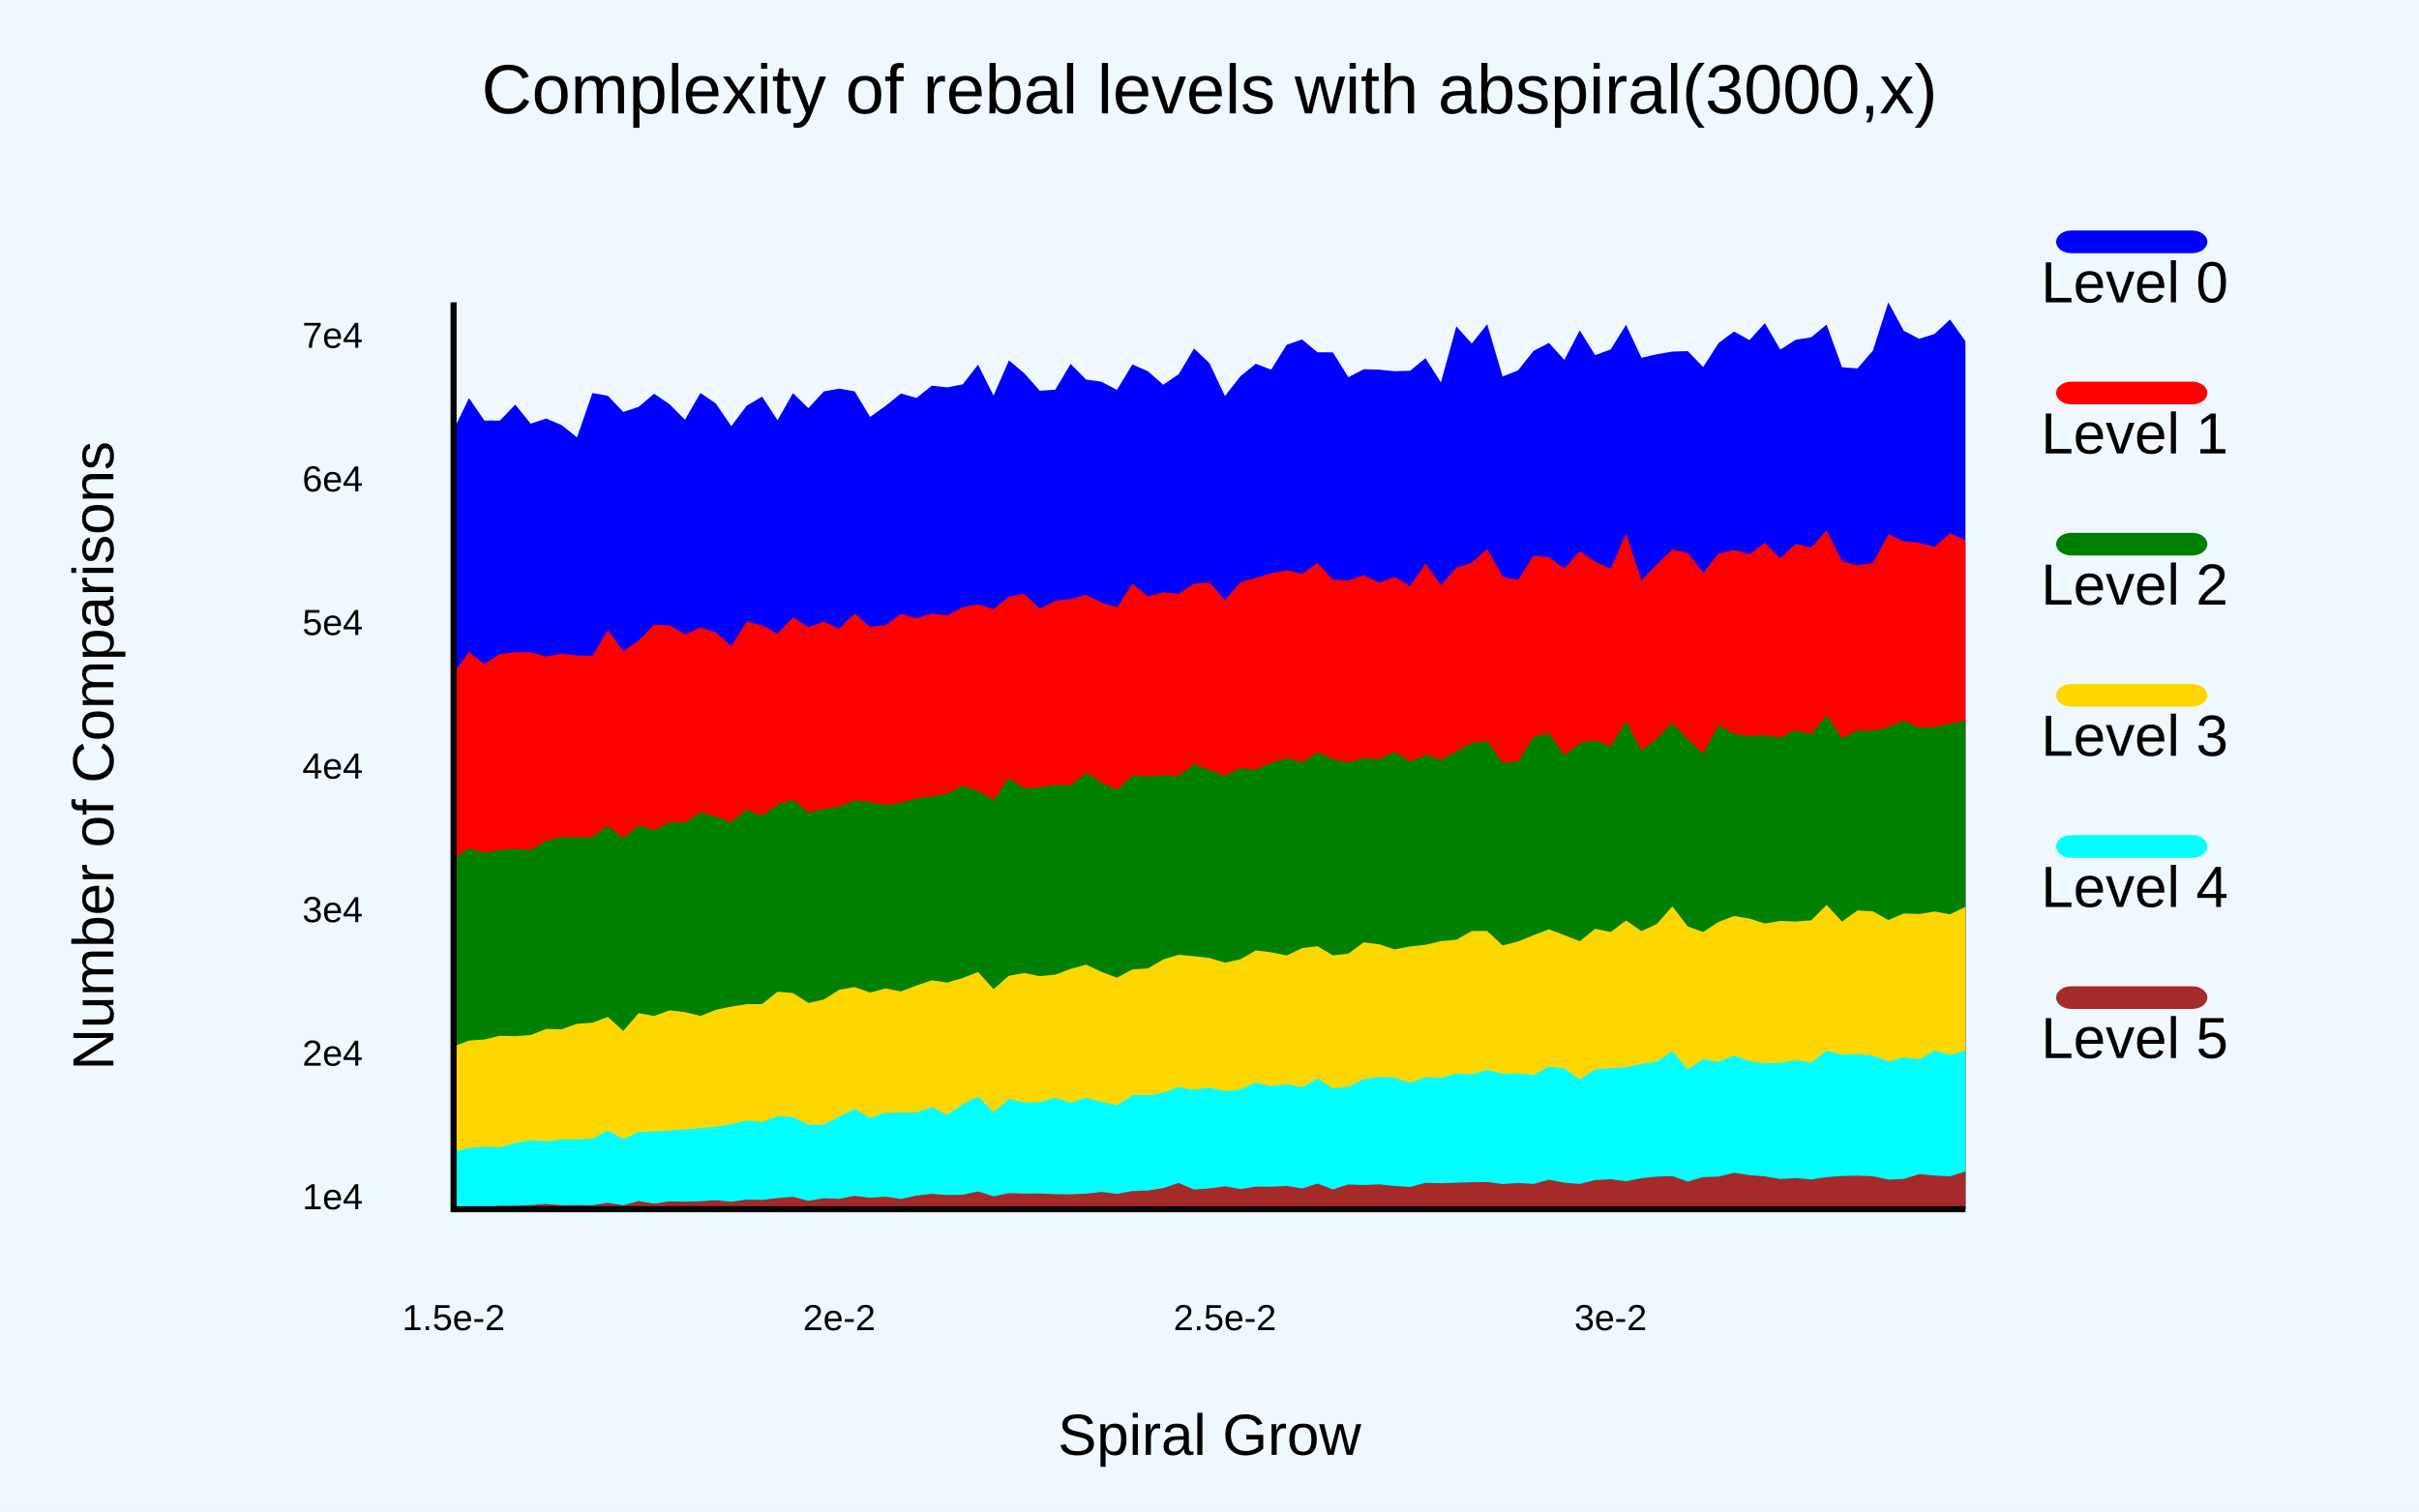
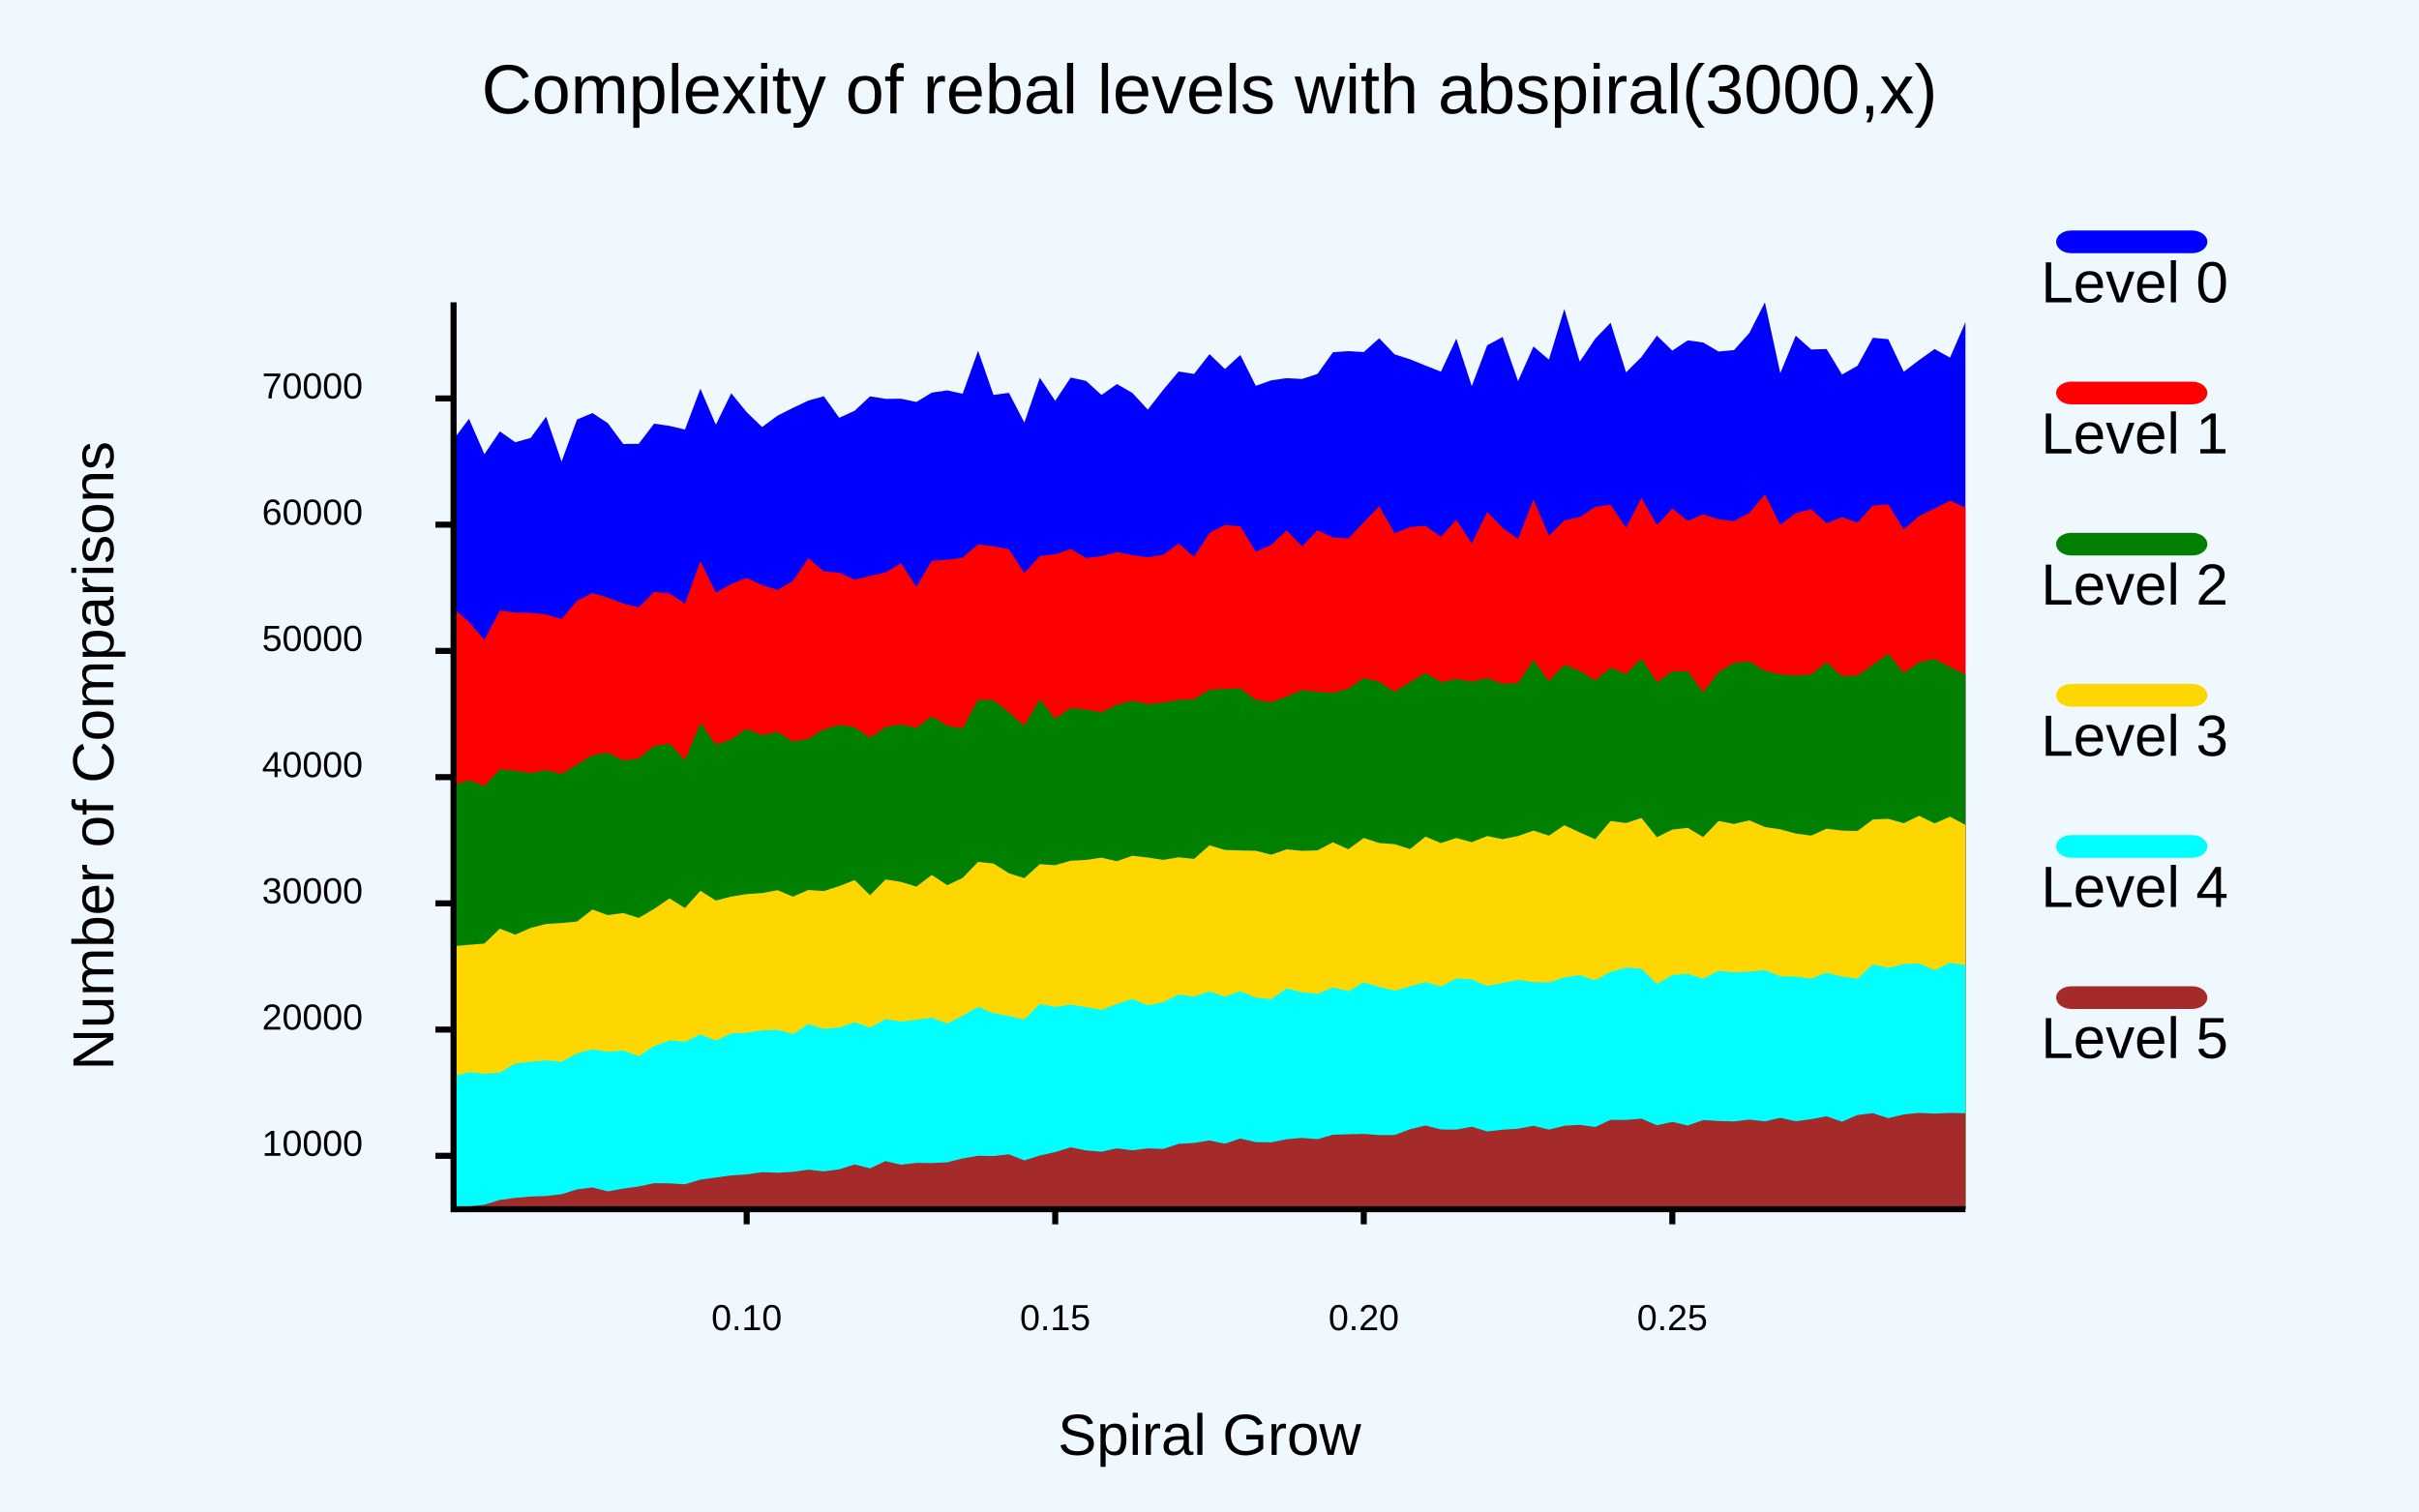
<svg xmlns="http://www.w3.org/2000/svg" class="poloto" height="500" viewBox="0 0 800 500" width="800">
  <rect class="poloto_background" fill="white" height="500" width="800" x="0" y="0" />
  <style>
.poloto {
font-family: "Arial";
stroke-width:2;
}
.poloto_text{fill: var(--poloto_fg_color,black);  }
.poloto_axis_lines{stroke: var(--poloto_fg_color,black);stoke-width:3;fill:none}
.poloto_background{fill: var(--poloto_bg_color,aliceblue); }
.poloto0stroke{stroke:  var(--poloto_color0,blue); }
.poloto1stroke{stroke:  var(--poloto_color1,red); }
.poloto2stroke{stroke:  var(--poloto_color2,green); }
.poloto3stroke{stroke:  var(--poloto_color3,gold); }
.poloto4stroke{stroke:  var(--poloto_color4,aqua); }
.poloto5stroke{stroke:  var(--poloto_color5,brown); }
.poloto6stroke{stroke:  var(--poloto_color6,lime); }
.poloto7stroke{stroke:  var(--poloto_color7,chocolate); }
.poloto0fill{fill:var(--poloto_color0,blue);}
.poloto1fill{fill:var(--poloto_color1,red);}
.poloto2fill{fill:var(--poloto_color2,green);}
.poloto3fill{fill:var(--poloto_color3,gold);}
.poloto4fill{fill:var(--poloto_color4,aqua);}
.poloto5fill{fill:var(--poloto_color5,brown);}
.poloto6fill{fill:var(--poloto_color6,lime);}
.poloto7fill{fill:var(--poloto_color7,chocolate);}
</style>
-   <text alignment-baseline="start" class="poloto_text" text-anchor="middle" x="150" y="440">
- 1.5e-2
+   <line class="poloto_axis_lines" stroke="black" x1="246.939" x2="246.939" y1="400" y2="405" />
+   <text alignment-baseline="start" class="poloto_text" text-anchor="middle" x="246.939" y="440">
+ 0.10
</text>
-   <text alignment-baseline="start" class="poloto_text" text-anchor="middle" x="277.551" y="440">
- 2e-2
+   <line class="poloto_axis_lines" stroke="black" x1="348.98" x2="348.98" y1="400" y2="405" />
+   <text alignment-baseline="start" class="poloto_text" text-anchor="middle" x="348.98" y="440">
+ 0.15
</text>
-   <text alignment-baseline="start" class="poloto_text" text-anchor="middle" x="405.102" y="440">
- 2.5e-2
+   <line class="poloto_axis_lines" stroke="black" x1="451.02" x2="451.02" y1="400" y2="405" />
+   <text alignment-baseline="start" class="poloto_text" text-anchor="middle" x="451.02" y="440">
+ 0.20
</text>
-   <text alignment-baseline="start" class="poloto_text" text-anchor="middle" x="532.653" y="440">
- 3e-2
+   <line class="poloto_axis_lines" stroke="black" x1="553.061" x2="553.061" y1="400" y2="405" />
+   <text alignment-baseline="start" class="poloto_text" text-anchor="middle" x="553.061" y="440">
+ 0.25
</text>
-   <text alignment-baseline="middle" class="poloto_text" text-anchor="end" x="120" y="400">
- 1e4
+   <line class="poloto_axis_lines" stroke="black" x1="150" x2="144" y1="382.334" y2="382.334" />
+   <text alignment-baseline="middle" class="poloto_text" text-anchor="end" x="120" y="382.334">
+ 10000
</text>
-   <text alignment-baseline="middle" class="poloto_text" text-anchor="end" x="120" y="352.51">
- 2e4
+   <line class="poloto_axis_lines" stroke="black" x1="150" x2="144" y1="340.579" y2="340.579" />
+   <text alignment-baseline="middle" class="poloto_text" text-anchor="end" x="120" y="340.579">
+ 20000
</text>
-   <text alignment-baseline="middle" class="poloto_text" text-anchor="end" x="120" y="305.02">
- 3e4
+   <line class="poloto_axis_lines" stroke="black" x1="150" x2="144" y1="298.824" y2="298.824" />
+   <text alignment-baseline="middle" class="poloto_text" text-anchor="end" x="120" y="298.824">
+ 30000
</text>
-   <text alignment-baseline="middle" class="poloto_text" text-anchor="end" x="120" y="257.53">
- 4e4
+   <line class="poloto_axis_lines" stroke="black" x1="150" x2="144" y1="257.069" y2="257.069" />
+   <text alignment-baseline="middle" class="poloto_text" text-anchor="end" x="120" y="257.069">
+ 40000
</text>
-   <text alignment-baseline="middle" class="poloto_text" text-anchor="end" x="120" y="210.039">
- 5e4
+   <line class="poloto_axis_lines" stroke="black" x1="150" x2="144" y1="215.314" y2="215.314" />
+   <text alignment-baseline="middle" class="poloto_text" text-anchor="end" x="120" y="215.314">
+ 50000
</text>
-   <text alignment-baseline="middle" class="poloto_text" text-anchor="end" x="120" y="162.549">
- 6e4
+   <line class="poloto_axis_lines" stroke="black" x1="150" x2="144" y1="173.559" y2="173.559" />
+   <text alignment-baseline="middle" class="poloto_text" text-anchor="end" x="120" y="173.559">
+ 60000
</text>
-   <text alignment-baseline="middle" class="poloto_text" text-anchor="end" x="120" y="115.059">
- 7e4
+   <line class="poloto_axis_lines" stroke="black" x1="150" x2="144" y1="131.805" y2="131.805" />
+   <text alignment-baseline="middle" class="poloto_text" text-anchor="end" x="120" y="131.805">
+ 70000
</text>
  <text alignment-baseline="middle" class="poloto_text" font-size="large" text-anchor="start" x="675" y="100">
Level 0
</text>
  <rect class="poloto0fill" height="7.5" rx="5" ry="5" width="50" x="680" y="76.25" />
-   <path class="poloto0fill" d="M150,400 L150,142.219 L155.102,131.676 L160.204,139.122 L165.306,139.127 L170.408,133.841 L175.51,140.139 L180.612,138.453 L185.714,140.59 L190.816,144.669 L195.918,130.014 L201.02,130.897 L206.122,136.263 L211.224,134.573 L216.327,130.223 L221.429,133.718 L226.531,138.847 L231.633,129.976 L236.735,133.466 L241.837,140.965 L246.939,134.221 L252.041,131.177 L257.143,139.013 L262.245,130.047 L267.347,135.024 L272.449,129.477 L277.551,128.556 L282.653,129.453 L287.755,137.921 L292.857,134.274 L297.959,130.142 L303.061,131.652 L308.163,127.592 L313.265,128.138 L318.367,127.145 L323.469,120.625 L328.571,130.864 L333.673,119.215 L338.776,123.498 L343.877,129.259 L348.98,128.907 L354.082,120.373 L359.184,125.545 L364.286,126.286 L369.388,128.969 L374.49,120.558 L379.592,122.776 L384.694,127.264 L389.796,123.793 L394.898,115.273 L400,120.145 L405.102,130.997 L410.204,124.476 L415.306,120.34 L420.408,122.278 L425.51,114.062 L430.612,112.281 L435.714,116.536 L440.816,116.56 L445.918,124.78 L451.02,122.121 L456.122,122.287 L461.224,122.8 L466.327,122.639 L471.429,118.488 L476.531,126.49 L481.633,107.964 L486.735,113.63 L491.837,107.261 L496.939,124.533 L502.041,122.515 L507.143,116.099 L512.245,113.425 L517.347,119.039 L522.449,109.28 L527.551,117.481 L532.653,115.605 L537.755,107.432 L542.857,118.336 L547.959,117.177 L553.061,116.308 L558.163,116.142 L563.265,121.409 L568.367,113.459 L573.469,109.655 L578.571,112.504 L583.673,106.891 L588.775,115.624 L593.878,112.395 L598.98,111.578 L604.082,107.351 L609.184,121.48 L614.286,121.869 L619.388,115.985 L624.49,100 L629.592,109.394 L634.694,112.072 L639.796,110.462 L644.898,105.68 L650,112.851 L650,400 z" />
+   <path class="poloto0fill" d="M150,400 L150,145.35 L155.102,138.536 L160.204,150.248 L165.306,142.707 L170.408,146.294 L175.51,144.857 L180.612,137.842 L185.714,152.686 L190.816,138.794 L195.918,136.627 L201.02,139.98 L206.122,146.857 L211.224,146.811 L216.327,140.131 L221.429,140.882 L226.531,142.089 L231.633,128.56 L236.735,140.494 L241.837,130.084 L246.939,136.331 L252.041,141.25 L257.143,137.5 L262.245,134.92 L267.347,132.506 L272.449,131.078 L277.551,138.197 L282.653,135.863 L287.755,131.107 L292.857,131.947 L297.959,131.892 L303.061,132.961 L308.163,129.871 L313.265,129.137 L318.367,130.26 L323.469,116.017 L328.571,130.64 L333.673,129.955 L338.776,139.776 L343.878,124.965 L348.98,132.59 L354.082,124.89 L359.184,126.001 L364.286,130.656 L369.388,127.045 L374.49,129.972 L379.592,135.512 L384.694,128.949 L389.796,122.89 L394.898,123.696 L400,117.145 L405.102,122.067 L410.204,117.412 L415.306,127.625 L420.408,125.821 L425.51,125.095 L430.612,125.354 L435.714,123.704 L440.816,116.506 L445.918,116.155 L451.02,116.451 L456.122,111.892 L461.224,117.224 L466.327,118.856 L471.429,120.923 L476.531,122.948 L481.633,112.013 L486.735,127.746 L491.837,114.226 L496.939,111.47 L502.041,126.063 L507.143,114.606 L512.245,118.965 L517.347,102.209 L522.449,119.641 L527.551,112.055 L532.653,106.756 L537.755,123.178 L542.857,118.076 L547.959,111.027 L553.061,115.975 L558.163,112.602 L563.265,113.291 L568.367,116.293 L573.469,115.813 L578.571,110.096 L583.673,100 L588.775,123.429 L593.878,111.048 L598.98,115.604 L604.082,115.453 L609.184,123.892 L614.286,121.011 L619.388,111.733 L624.49,112.197 L629.592,122.965 L634.694,119.099 L639.796,115.462 L644.898,118.297 L650,106.564 L650,400 z" />
  <text alignment-baseline="middle" class="poloto_text" font-size="large" text-anchor="start" x="675" y="150">
Level 1
</text>
  <rect class="poloto1fill" height="7.5" rx="5" ry="5" width="50" x="680" y="126.25" />
-   <path class="poloto1fill" d="M150,400 L150,222.482 L155.102,215.662 L160.204,219.604 L165.306,216.36 L170.408,215.729 L175.51,215.743 L180.612,217.168 L185.714,216.218 L190.816,216.816 L195.918,216.906 L201.02,208.377 L206.122,215.325 L211.224,211.882 L216.327,206.601 L221.429,206.848 L226.531,209.788 L231.633,207.584 L236.735,209.147 L241.837,213.739 L246.939,205.58 L252.041,206.843 L257.143,209.645 L262.245,204.179 L267.347,207.446 L272.449,205.604 L277.551,207.94 L282.653,202.902 L287.755,207.337 L292.857,206.796 L297.959,203.044 L303.061,204.474 L308.163,202.959 L313.265,203.576 L318.367,200.826 L323.469,199.886 L328.571,201.501 L333.673,197.35 L338.776,196.457 L343.877,201.315 L348.98,198.727 L354.082,198.124 L359.184,196.813 L364.286,199.278 L369.388,200.902 L374.49,193.028 L379.592,197.284 L384.694,195.921 L389.796,196.419 L394.898,193.024 L400,192.644 L405.102,198.518 L410.204,192.606 L415.306,191.119 L420.408,189.604 L425.51,188.621 L430.612,189.813 L435.714,186.223 L440.816,191.708 L445.918,192.003 L451.02,190.246 L456.122,192.748 L461.224,190.834 L466.327,193.902 L471.429,186.389 L476.531,193.57 L481.633,187.738 L486.735,186.171 L491.837,181.531 L496.939,190.659 L502.041,191.893 L507.143,183.782 L512.245,184.352 L517.347,188.013 L522.449,182.31 L527.551,185.805 L532.653,188.089 L537.755,176.526 L542.857,191.912 L547.959,186.679 L553.061,181.764 L558.163,182.866 L563.265,189.471 L568.367,183.113 L573.469,181.901 L578.571,183.336 L583.673,179.513 L588.775,184.684 L593.878,179.902 L598.98,181.094 L604.082,175.462 L609.184,185.554 L614.286,187.002 L619.388,186.204 L624.49,176.735 L629.592,179.019 L634.694,179.541 L639.796,180.871 L644.898,176.364 L650,178.705 L650,400 z" />
+   <path class="poloto1fill" d="M150,400 L150,201.326 L155.102,205.719 L160.204,211.677 L165.306,201.982 L170.408,202.629 L175.51,202.683 L180.612,203.297 L185.714,204.796 L190.816,198.742 L195.918,196.174 L201.02,197.698 L206.122,199.644 L211.224,200.901 L216.327,195.79 L221.429,196.299 L226.531,199.681 L231.633,185.643 L236.735,195.999 L241.837,193.197 L246.939,191.18 L252.041,193.556 L257.143,195.134 L262.245,192.14 L267.347,184.599 L272.449,189.034 L277.551,189.447 L282.653,191.773 L287.755,190.524 L292.857,189.359 L297.959,186.324 L303.061,194.074 L308.163,185.48 L313.265,185.18 L318.367,184.462 L323.469,180.057 L328.571,180.704 L333.673,181.689 L338.776,189.539 L343.878,183.927 L348.98,183.351 L354.082,181.593 L359.184,184.57 L364.286,183.981 L369.388,182.616 L374.49,183.622 L379.592,184.382 L384.694,183.51 L389.796,179.802 L394.898,184.174 L400,176.278 L405.102,173.639 L410.204,174.111 L415.306,182.528 L420.408,180.265 L425.51,175.459 L430.612,180.766 L435.714,175.409 L440.816,177.768 L445.918,178.136 L451.02,172.783 L456.122,167.472 L461.224,176.436 L466.327,174.353 L471.429,173.919 L476.531,177.568 L481.633,171.91 L486.735,179.785 L491.837,169.355 L496.939,174.608 L502.041,178.299 L507.143,165.192 L512.245,177.226 L517.347,172.161 L522.449,171.042 L527.551,167.685 L532.653,166.958 L537.755,174.578 L542.857,164.691 L547.959,173.685 L553.061,168.215 L558.163,172.298 L563.265,170.161 L568.367,171.768 L573.469,172.399 L578.571,169.66 L583.673,163.522 L588.775,173.647 L593.878,169.776 L598.98,168.445 L604.082,173.092 L609.184,171.083 L614.286,172.887 L619.388,167.259 L624.49,166.87 L629.592,175.146 L634.694,170.703 L639.796,168.207 L644.898,165.609 L650,167.852 L650,400 z" />
  <text alignment-baseline="middle" class="poloto_text" font-size="large" text-anchor="start" x="675" y="200">
Level 2
</text>
  <rect class="poloto2fill" height="7.5" rx="5" ry="5" width="50" x="680" y="176.25" />
-   <path class="poloto2fill" d="M150,400 L150,284.096 L155.102,280.619 L160.204,282.063 L165.306,281.18 L170.408,280.766 L175.51,281.137 L180.612,278.131 L185.714,276.849 L190.816,276.972 L195.918,276.958 L201.02,273.092 L206.122,277.323 L211.224,273.092 L216.327,274.602 L221.429,271.99 L226.531,272.052 L231.633,268.761 L236.735,270.152 L241.837,272.033 L246.939,267.816 L252.041,269.844 L257.143,266.182 L262.245,264.539 L267.347,268.742 L272.449,267.517 L277.551,266.866 L282.653,264.786 L287.755,265.266 L292.857,266.396 L297.959,265.589 L303.061,264.05 L308.163,263.499 L313.265,262.426 L318.367,259.89 L323.469,261.68 L328.571,264.648 L333.673,257.435 L338.776,260.797 L343.877,260.379 L348.98,259.695 L354.082,259.781 L359.184,255.639 L364.286,258.845 L369.388,261.239 L374.49,256.561 L379.592,256.784 L384.694,256.418 L389.796,256.68 L394.898,252.757 L400,254.713 L405.102,256.646 L410.204,254.082 L415.306,254.628 L420.408,252.258 L425.51,250.762 L430.612,252.201 L435.714,248.834 L440.816,251.18 L445.918,252.272 L451.02,250.719 L456.122,251.199 L461.224,248.682 L466.327,251.954 L471.429,249.708 L476.531,251.394 L481.633,248.597 L486.735,245.719 L491.837,245.154 L496.939,252.291 L502.041,251.869 L507.143,243.757 L512.245,242.594 L517.347,249.808 L522.449,245.875 L527.551,244.93 L532.653,246.958 L537.755,238.505 L542.857,248.335 L547.959,244.313 L553.061,239.16 L558.163,244.55 L563.265,249.323 L568.367,239.911 L573.469,242.774 L578.571,243.525 L583.673,243.164 L588.775,243.952 L593.878,241.511 L598.98,242.95 L604.082,236.544 L609.184,244.156 L614.286,241.573 L619.388,241.768 L624.49,240.533 L629.592,238.429 L634.694,240.637 L639.796,240.519 L644.898,239.393 L650,238.481 L650,400 z" />
+   <path class="poloto2fill" d="M150,400 L150,259.637 L155.102,258.13 L160.204,260.013 L165.306,254.493 L170.408,254.973 L175.51,255.741 L180.612,254.764 L185.714,256.025 L190.816,252.948 L195.918,249.791 L201.02,249.027 L206.122,251.524 L211.224,250.869 L216.327,246.764 L221.429,245.966 L226.531,251.491 L231.633,239.144 L236.735,246.313 L241.837,244.601 L246.939,241.073 L252.041,243.207 L257.143,242.083 L262.245,245.311 L267.347,244.384 L272.449,241.257 L277.551,239.816 L282.653,240.572 L287.755,244.067 L292.857,240.442 L297.959,239.628 L303.061,240.772 L308.163,236.943 L313.265,240.121 L318.367,240.927 L323.469,231.415 L328.571,231.632 L333.673,235.615 L338.776,240.146 L343.878,231.29 L348.98,237.778 L354.082,234.175 L359.184,234.768 L364.286,235.649 L369.388,233.102 L374.49,231.795 L379.592,232.956 L384.694,232.384 L389.796,231.507 L394.898,231.302 L400,228.166 L405.102,227.895 L410.204,227.711 L415.306,231.519 L420.408,232.296 L425.51,230.388 L430.612,228.296 L435.714,228.843 L440.816,229.194 L445.918,227.745 L451.02,224.304 L456.122,225.473 L461.224,228.86 L466.327,225.644 L471.429,222.621 L476.531,225.649 L481.633,224.605 L486.735,225.49 L491.837,224.292 L496.939,226.229 L502.041,225.899 L507.143,218.283 L512.245,225.423 L517.347,219.886 L522.449,221.899 L527.551,225.122 L532.653,220.876 L537.755,222.98 L542.857,217.795 L547.959,225.678 L553.061,222.095 L558.163,222.091 L563.265,229.027 L568.367,222.304 L573.469,219.289 L578.571,218.801 L583.673,221.928 L588.775,223.056 L593.878,223.498 L598.98,223.064 L604.082,219.097 L609.184,223.665 L614.286,223.477 L619.388,219.924 L624.49,216.27 L629.592,222.646 L634.694,219.106 L639.796,218.028 L644.898,220.621 L650,223.152 L650,400 z" />
  <text alignment-baseline="middle" class="poloto_text" font-size="large" text-anchor="start" x="675" y="250">
Level 3
</text>
  <rect class="poloto3fill" height="7.5" rx="5" ry="5" width="50" x="680" y="226.25" />
-   <path class="poloto3fill" d="M150,400 L150,346.137 L155.102,344.213 L160.204,343.857 L165.306,342.646 L170.408,342.765 L175.51,342.39 L180.612,340.376 L185.714,340.485 L190.816,338.671 L195.918,338.301 L201.02,336.382 L206.122,341.012 L211.224,335.147 L216.327,336.078 L221.429,334.202 L226.531,334.806 L231.633,336.064 L236.735,334.036 L241.837,332.968 L246.939,332.16 L252.041,332.151 L257.143,328.043 L262.245,328.499 L267.347,331.771 L272.449,330.631 L277.551,327.426 L282.653,326.519 L287.755,328.337 L292.857,326.97 L297.959,327.948 L303.061,326.02 L308.163,324.258 L313.265,325.023 L318.367,323.522 L323.469,321.527 L328.571,327.202 L333.673,322.757 L338.776,321.883 L343.877,322.904 L348.98,322.43 L354.082,320.487 L359.184,319.096 L364.286,321.48 L369.388,323.422 L374.49,320.687 L379.592,320.359 L384.694,317.358 L389.796,315.843 L394.898,316.313 L400,316.897 L405.102,318.421 L410.204,317.334 L415.306,314.399 L420.408,315.026 L425.51,316.075 L430.612,313.644 L435.714,313.003 L440.816,316.042 L445.918,315.449 L451.02,311.716 L456.122,312.366 L461.224,314.048 L466.327,313.088 L471.429,312.542 L476.531,311.326 L481.633,310.866 L486.735,307.974 L491.837,307.964 L496.939,312.761 L502.041,311.431 L507.143,309.37 L512.245,307.394 L517.347,309.341 L522.449,311.341 L527.551,307.223 L532.653,308.311 L537.755,304.483 L542.857,308.012 L547.959,305.618 L553.061,299.801 L558.163,306.468 L563.265,308.301 L568.367,304.939 L573.469,303.011 L578.571,303.861 L583.673,305.495 L588.775,304.621 L593.878,304.844 L598.98,304.44 L604.082,299.34 L609.184,304.853 L614.286,301.178 L619.388,301.448 L624.49,304.341 L629.592,302.166 L634.694,302.351 L639.796,301.51 L644.898,302.455 L650,299.976 L650,400 z" />
+   <path class="poloto3fill" d="M150,400 L150,312.958 L155.102,312.532 L160.204,312.123 L165.306,307.2 L170.408,309.183 L175.51,306.954 L180.612,305.634 L185.714,305.329 L190.816,304.853 L195.918,300.874 L201.02,302.724 L206.122,302.022 L211.224,303.651 L216.327,300.657 L221.429,297.183 L226.531,300.377 L231.633,294.669 L236.735,297.893 L241.837,296.577 L246.939,295.763 L252.041,295.421 L257.143,294.477 L262.245,296.603 L267.347,294.402 L272.449,294.761 L277.551,293.108 L282.653,291.128 L287.755,296.139 L292.857,290.932 L297.959,291.721 L303.061,293.296 L308.163,289.429 L313.265,292.824 L318.367,290.41 L323.469,285.112 L328.571,285.654 L333.673,288.89 L338.776,290.485 L343.878,285.855 L348.98,286.197 L354.082,284.723 L359.184,284.464 L364.286,283.713 L369.388,284.886 L374.49,283.082 L379.592,283.671 L384.694,284.444 L389.796,283.596 L394.898,284.118 L400,279.633 L405.102,281.162 L410.204,281.329 L415.306,281.421 L420.408,282.74 L425.51,280.953 L430.612,281.446 L435.714,281.304 L440.816,278.619 L445.918,280.924 L451.02,277.191 L456.122,278.865 L461.224,279.233 L466.327,280.886 L471.429,276.748 L476.531,278.886 L481.633,277.199 L486.735,278.602 L491.837,276.552 L496.939,277.612 L502.041,276.556 L507.143,274.748 L512.245,276.422 L517.347,272.982 L522.449,275.358 L527.551,277.625 L532.653,271.596 L537.755,272.247 L542.857,270.577 L547.959,276.949 L553.061,274.422 L558.163,273.855 L563.265,276.894 L568.367,271.575 L573.469,272.556 L578.571,271.366 L583.673,273.579 L588.775,274.322 L593.878,275.733 L598.98,276.414 L604.082,274.134 L609.184,274.748 L614.286,274.898 L619.388,271.086 L624.49,270.857 L629.592,272.305 L634.694,269.859 L639.796,272.372 L644.898,270.176 L650,272.84 L650,400 z" />
  <text alignment-baseline="middle" class="poloto_text" font-size="large" text-anchor="start" x="675" y="300">
Level 4
</text>
  <rect class="poloto4fill" height="7.5" rx="5" ry="5" width="50" x="680" y="276.25" />
-   <path class="poloto4fill" d="M150,400 L150,380.824 L155.102,379.812 L160.204,379.261 L165.306,379.536 L170.408,378.088 L175.51,377.143 L180.612,377.589 L185.714,376.891 L190.816,376.91 L195.918,376.659 L201.02,373.914 L206.122,376.773 L211.224,374.436 L216.327,374.246 L221.429,373.928 L226.531,373.619 L231.633,373.192 L236.735,372.707 L241.837,371.867 L246.939,370.646 L252.041,371.145 L257.143,369.207 L262.245,369.478 L267.347,372.062 L272.449,371.99 L277.551,369.326 L282.653,366.776 L287.755,369.82 L292.857,368.072 L297.959,368.053 L303.061,367.939 L308.163,366.277 L313.265,368.775 L318.367,365.247 L323.469,362.72 L328.571,367.868 L333.673,363.523 L338.776,364.667 L343.877,364.591 L348.98,363.067 L354.082,364.758 L359.184,363.086 L364.286,364.496 L369.388,365.603 L374.49,362.26 L379.592,362.269 L384.694,361.438 L389.796,359.581 L394.898,360.455 L400,359.771 L405.102,360.93 L410.204,360.384 L415.306,358.114 L420.408,359.287 L425.51,358.612 L430.612,359.676 L435.714,356.751 L440.816,360.013 L445.918,359.524 L451.02,356.964 L456.122,356.243 L461.224,356.447 L466.327,358.204 L471.429,356.271 L476.531,356.566 L481.633,355.122 L486.735,355.388 L491.837,353.968 L496.939,355.15 L502.041,355.103 L507.143,355.535 L512.245,352.866 L517.347,353.436 L522.449,357.002 L527.551,353.783 L532.653,353.327 L537.755,353.089 L542.857,351.954 L547.959,351.171 L553.061,347.694 L558.163,353.659 L563.265,350.34 L568.367,351.289 L573.469,349.129 L578.571,351.004 L583.673,351.712 L588.775,351.608 L593.878,350.672 L598.98,351.517 L604.082,347.576 L609.184,348.891 L614.286,348.692 L619.388,349.143 L624.49,351.076 L629.592,349.746 L634.694,350.416 L639.796,347.504 L644.898,348.977 L650,347.504 L650,400 z" />
+   <path class="poloto4fill" d="M150,400 L150,355.957 L155.102,354.667 L160.204,355.185 L165.306,354.788 L170.408,351.811 L175.51,351.201 L180.612,350.775 L185.714,351.226 L190.816,348.47 L195.918,347.143 L201.02,347.932 L206.122,347.518 L211.224,349.389 L216.327,346.003 L221.429,344.17 L226.531,344.604 L231.633,342.174 L236.735,344.203 L241.837,341.806 L246.939,341.639 L252.041,340.854 L257.143,340.666 L262.245,342.053 L267.347,338.746 L272.449,340.341 L277.551,339.911 L282.653,338.161 L287.755,339.906 L292.857,337.138 L297.959,337.923 L303.061,337.359 L308.163,336.637 L313.265,338.562 L318.367,336.002 L323.469,333.038 L328.571,335.18 L333.673,336.082 L338.776,337.259 L343.878,332.103 L348.98,333.155 L354.082,332.307 L359.184,333.134 L364.286,334.048 L369.388,332.119 L374.49,330.462 L379.592,332.545 L384.694,331.518 L389.796,328.988 L394.898,329.702 L400,327.935 L405.102,329.714 L410.204,327.839 L415.306,329.977 L420.408,330.499 L425.51,326.983 L430.612,328.228 L435.714,328.75 L440.816,326.637 L445.918,327.889 L451.02,324.937 L456.122,326.457 L461.224,327.731 L466.327,326.257 L471.429,324.846 L476.531,326.344 L481.633,323.676 L486.735,323.964 L491.837,326.115 L496.939,325.175 L502.041,324.123 L507.143,324.85 L512.245,324.967 L517.347,323.351 L522.449,322.541 L527.551,324.273 L532.653,321.518 L537.755,320.06 L542.857,320.445 L547.959,325.459 L553.061,322.524 L558.163,322.115 L563.265,323.743 L568.367,321.134 L573.469,321.626 L578.571,321.397 L583.673,320.896 L588.775,322.946 L593.878,323.054 L598.98,323.718 L604.082,321.76 L609.184,323.033 L614.286,323.756 L619.388,318.996 L624.49,320.211 L629.592,318.879 L634.694,318.72 L639.796,320.879 L644.898,318.482 L650,319.221 L650,400 z" />
  <text alignment-baseline="middle" class="poloto_text" font-size="large" text-anchor="start" x="675" y="350">
Level 5
</text>
  <rect class="poloto5fill" height="7.5" rx="5" ry="5" width="50" x="680" y="326.25" />
-   <path class="poloto5fill" d="M150,400 L150,400 L155.102,399.62 L160.204,399.297 L165.306,398.841 L170.408,398.837 L175.51,398.632 L180.612,398.243 L185.714,398.656 L190.816,398.609 L195.918,398.661 L201.02,397.853 L206.122,398.68 L211.224,397.293 L216.327,398.172 L221.429,397.388 L226.531,397.521 L231.633,397.364 L236.735,396.999 L241.837,397.545 L246.939,396.804 L252.041,396.913 L257.143,396.31 L262.245,395.883 L267.347,397.222 L272.449,396.377 L277.551,396.566 L282.653,395.579 L287.755,396.21 L292.857,395.816 L297.959,396.638 L303.061,395.484 L308.163,394.928 L313.265,395.303 L318.367,395.213 L323.469,394.121 L328.571,395.716 L333.673,394.691 L338.776,394.838 L343.877,394.795 L348.98,395.033 L354.082,395.056 L359.184,394.862 L364.286,394.277 L369.388,394.942 L374.49,393.988 L379.592,393.826 L384.694,393.009 L389.796,391.319 L394.898,393.494 L400,393.119 L405.102,392.425 L410.204,393.332 L415.306,392.549 L420.408,392.554 L425.51,392.292 L430.612,393.138 L435.714,391.514 L440.816,393.442 L445.918,391.798 L451.02,391.998 L456.122,391.77 L461.224,392.302 L466.327,392.63 L471.429,391.271 L476.531,391.4 L481.633,391.224 L486.735,391.077 L491.837,391.02 L496.939,391.675 L502.041,391.305 L507.143,391.632 L512.245,390.25 L517.347,391.238 L522.449,391.627 L527.551,390.364 L532.653,390.06 L537.755,390.758 L542.857,389.728 L547.959,389.21 L553.061,389.039 L558.163,390.858 L563.265,389.381 L568.367,389.224 L573.469,387.942 L578.571,388.721 L583.673,389.13 L588.775,389.999 L593.878,389.709 L598.98,390.151 L604.082,389.381 L609.184,389.016 L614.286,388.892 L619.388,389.092 L624.49,390.189 L629.592,389.97 L634.694,388.408 L639.796,388.84 L644.898,389.139 L650,387.515 L650,400 z" />
+   <path class="poloto5fill" d="M150,400 L150,400 L155.102,399.035 L160.204,398.493 L165.306,396.927 L170.408,396.246 L175.51,395.804 L180.612,395.624 L185.714,395.048 L190.816,393.436 L195.918,392.793 L201.02,394.088 L206.122,393.177 L211.224,392.467 L216.327,391.394 L221.429,391.444 L226.531,391.753 L231.633,390.204 L236.735,389.511 L241.837,388.814 L246.939,388.484 L252.041,387.749 L257.143,387.929 L262.245,387.641 L267.347,386.922 L272.449,387.482 L277.551,386.818 L282.653,385.19 L287.755,386.471 L292.857,384.091 L297.959,385.277 L303.061,384.672 L308.163,384.73 L313.265,384.488 L318.367,383.198 L323.469,382.325 L328.571,382.417 L333.673,381.841 L338.776,383.849 L343.878,382.233 L348.98,381.098 L354.082,379.523 L359.184,380.555 L364.286,380.981 L369.388,379.862 L374.49,380.509 L379.592,379.866 L384.694,380.075 L389.796,378.371 L394.898,378.079 L400,377.248 L405.102,378.333 L410.204,376.605 L415.306,377.807 L420.408,377.874 L425.51,376.851 L430.612,376.417 L435.714,376.826 L440.816,375.352 L445.918,375.206 L451.02,375.093 L456.122,375.465 L461.224,375.452 L466.327,373.544 L471.429,372.296 L476.531,373.607 L481.633,373.661 L486.735,372.705 L491.837,374.275 L496.939,373.69 L502.041,373.373 L507.143,372.396 L512.245,373.674 L517.347,372.396 L522.449,372.083 L527.551,372.809 L532.653,370.433 L537.755,370.463 L542.857,370.037 L547.959,372.229 L553.061,371.11 L558.163,372.312 L563.265,370.509 L568.367,370.822 L573.469,370.972 L578.571,370.35 L583.673,370.943 L588.775,369.778 L593.878,370.893 L598.98,370.225 L604.082,369.264 L609.184,371.051 L614.286,368.826 L619.388,368.237 L624.49,369.882 L629.592,368.655 L634.694,368.124 L639.796,368.387 L644.898,368.137 L650,368.262 L650,400 z" />
  <text alignment-baseline="start" class="poloto_text" font-size="x-large" text-anchor="middle" x="400" y="37.5">
Complexity of rebal levels with abspiral(3000,x)
</text>
  <text alignment-baseline="start" class="poloto_text" font-size="large" text-anchor="middle" x="400" y="481.25">
Spiral Grow
</text>
  <text alignment-baseline="start" class="poloto_text" font-size="large" text-anchor="middle" transform="rotate(-90,37.5,250)" x="37.5" y="250">
Number of Comparisons
</text>
  <path class="poloto_axis_lines" d="M150,100 L150,400 L650,400" stroke="black" />
</svg>
